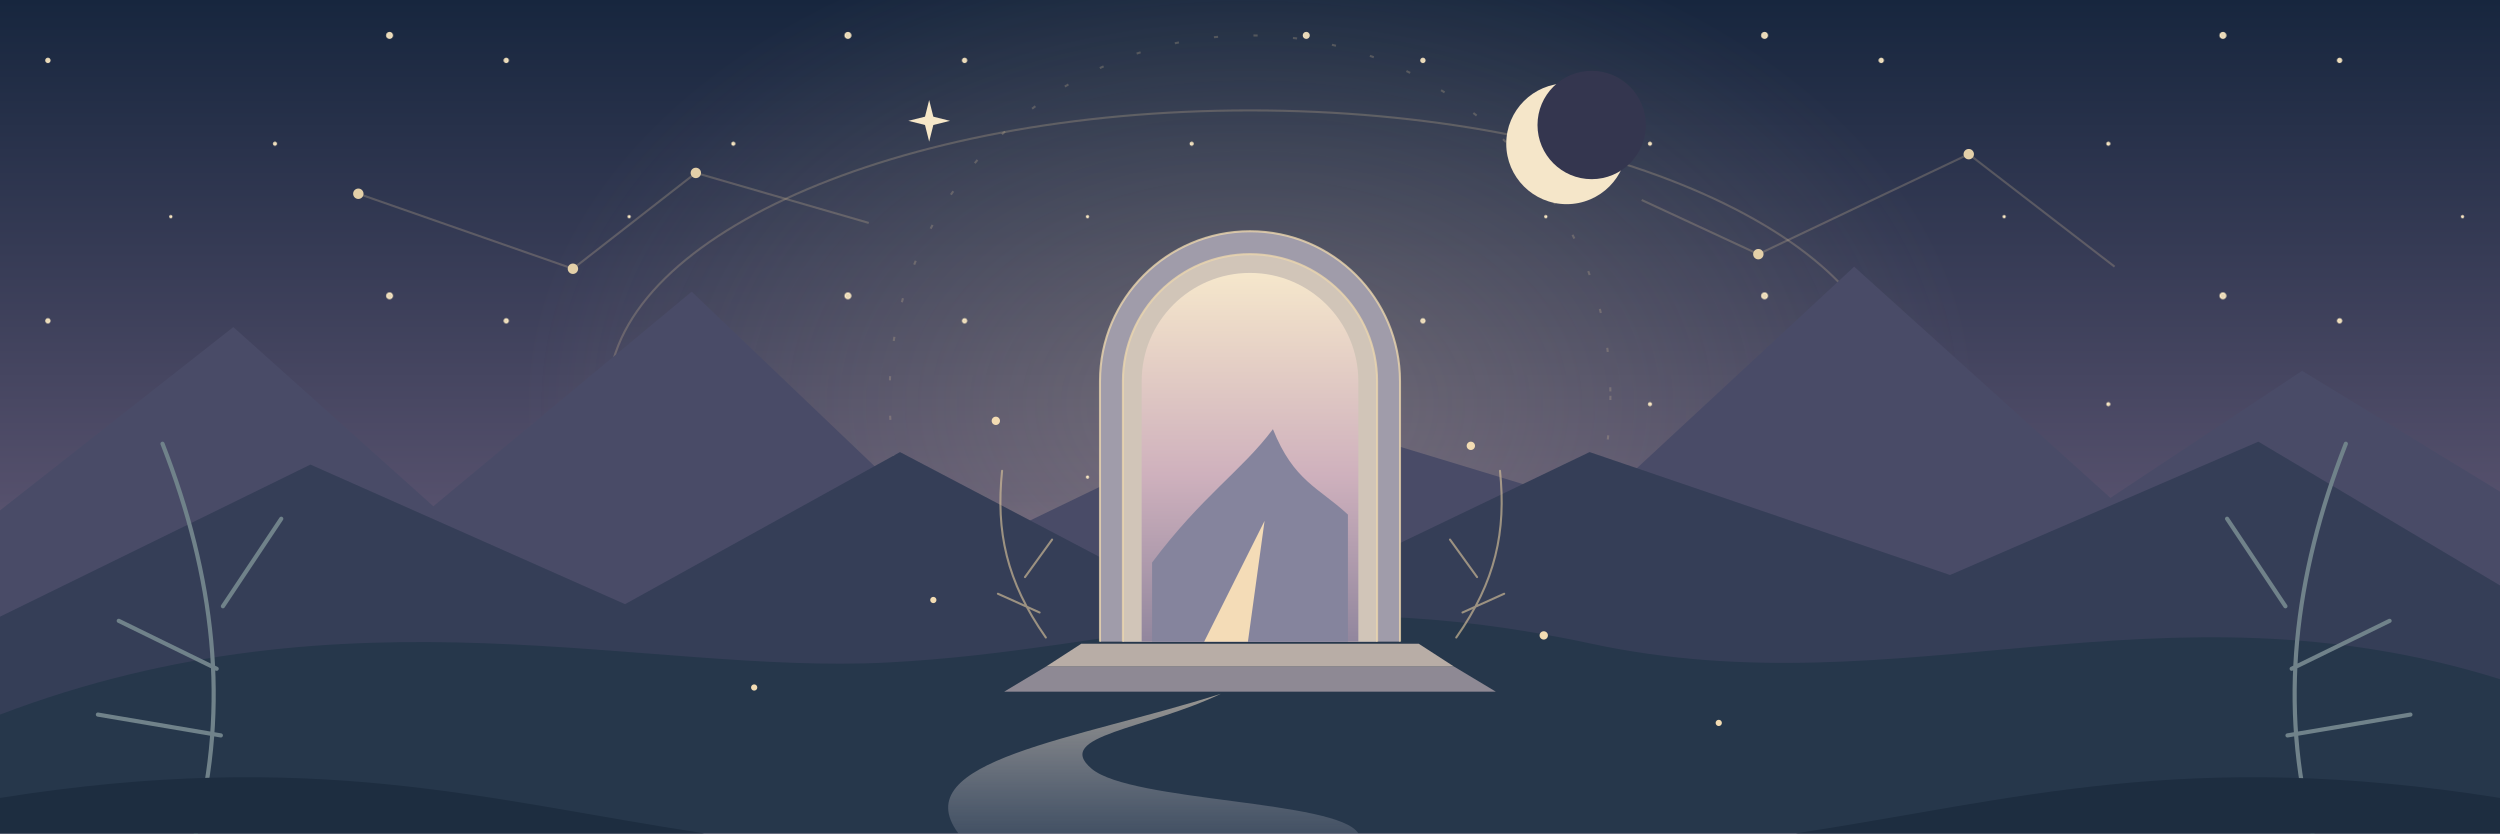
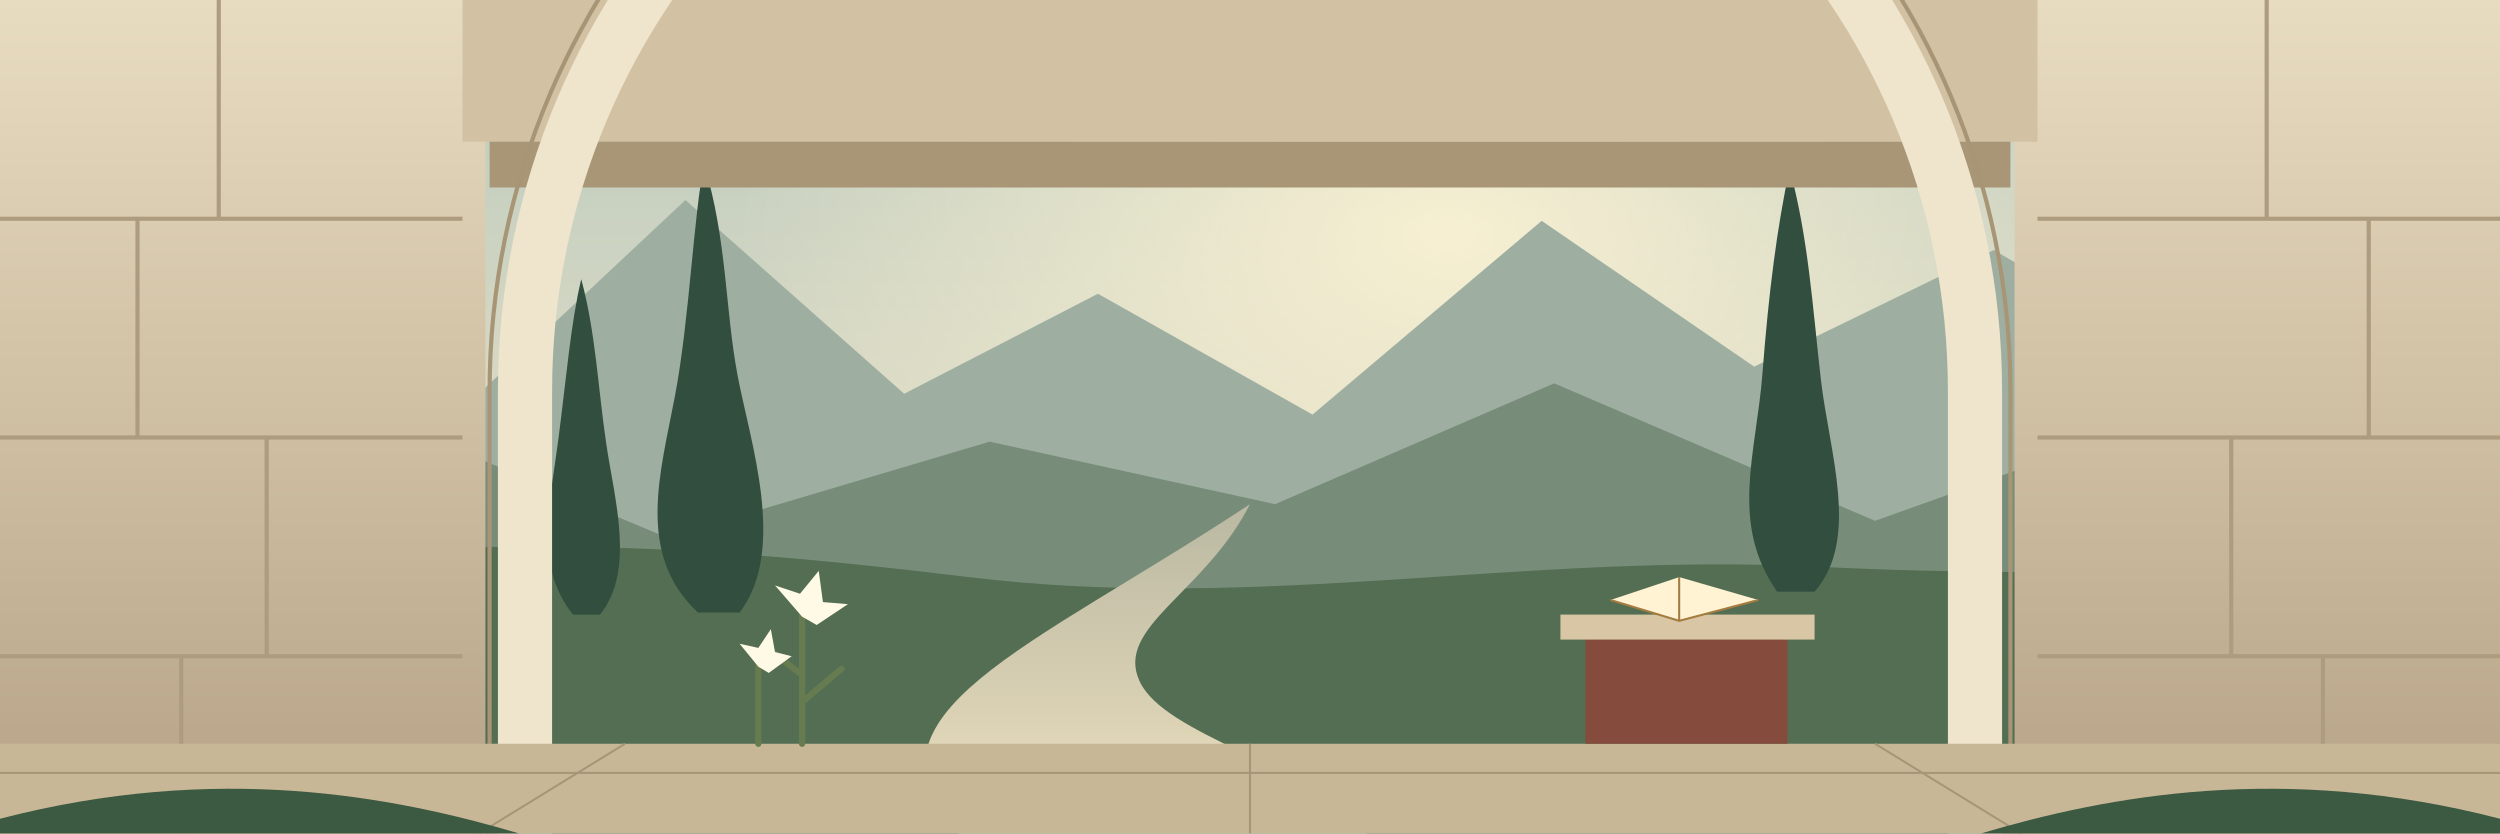
<svg xmlns="http://www.w3.org/2000/svg" width="1200" height="400" viewBox="0 0 1200 400" fill="none">
  <defs>
    <linearGradient id="sky" x2="0" y2="400" gradientUnits="userSpaceOnUse">
-       <stop stop-color="#17263e" />
-       <stop offset=".6" stop-color="#55506c" />
-       <stop offset="1" stop-color="#bba1a6" />
+       <stop stop-color="#b9c9bd" />
+       <stop offset=".65" stop-color="#e4dfc7" />
+       <stop offset="1" stop-color="#f3e7c9" />
    </linearGradient>
-     <linearGradient id="door" x1="600" y1="115" x2="600" y2="340" gradientUnits="userSpaceOnUse">
-       <stop stop-color="#fcf0ce" />
-       <stop offset=".5" stop-color="#cfb1bd" />
-       <stop offset="1" stop-color="#797591" />
+     <linearGradient id="stone" x2="0" y2="400" gradientUnits="userSpaceOnUse">
+       <stop stop-color="#e8dcc0" />
+       <stop offset="1" stop-color="#b6a286" />
    </linearGradient>
-     <linearGradient id="river" x1="600" y1="280" x2="600" y2="400" gradientUnits="userSpaceOnUse">
-       <stop stop-color="#f3d8ac" />
-       <stop offset="1" stop-color="#b7b9c7" stop-opacity=".2" />
+     <linearGradient id="path" x1="600" y1="230" x2="600" y2="400" gradientUnits="userSpaceOnUse">
+       <stop stop-color="#b6b5a0" />
+       <stop offset="1" stop-color="#ede0bf" />
    </linearGradient>
-     <radialGradient id="halo">
-       <stop stop-color="#f6e4bb" stop-opacity=".22" />
-       <stop offset="1" stop-color="#f6e4bb" stop-opacity="0" />
+     <radialGradient id="light">
+       <stop stop-color="#fff5d5" stop-opacity=".85" />
+       <stop offset="1" stop-color="#fff5d5" stop-opacity="0" />
    </radialGradient>
-     <pattern id="stars" width="220" height="125" patternUnits="userSpaceOnUse">
-       <g fill="#e9d9b8">
-         <circle cx="23" cy="29" r="1.3" />
-         <circle cx="132" cy="69" r="1" />
-         <circle cx="187" cy="17" r="1.7" />
-         <circle cx="82" cy="104" r=".8" />
-       </g>
-     </pattern>
  </defs>
  <path fill="url(#sky)" d="M0 0h1200v400H0z" />
-   <ellipse cx="600" cy="194" rx="350" ry="240" fill="url(#halo)" />
-   <path fill="url(#stars)" d="M0 0h1200v310H0z" />
-   <g stroke="#d9c399" stroke-opacity=".25">
-     <ellipse cx="600" cy="190" rx="308" ry="137" />
-     <path d="m172 93 103 36 59-46 83 24m371-11 56 26 101-48 70 54" />
-     <circle cx="600" cy="190" r="173" stroke-dasharray="2 17" />
+   <ellipse cx="695" cy="111" rx="340" ry="200" fill="url(#light)" />
+   <path d="m0 220 119-76 98 57 112-105 105 93 93-48 103 58 110-93 102 70 115-56 143 84v196H0Z" fill="#9eafa2" />
+   <path d="m0 255 170-60 150 63 155-46 137 30 134-58 154 66 137-49 163 45v154H0Z" fill="#778d79" />
+   <path d="M0 292c182-42 325-32 465-15s266-12 407-5 232-4 328 13v115H0Z" fill="#536e53" />
+   <path d="M600 242c-22 43-65 59-53 85s79 39 109 73H460c-53-57 34-88 140-158Z" fill="url(#path)" />
+   <g fill="#314e3e">
+     <path d="M335 294c-30-28-18-67-11-104s9-88 14-111c11 36 10 69 16 101s24 84 1 114Z" />
+     <path d="M853 284c-23-33-10-66-7-105s7-70 13-98c9 33 11 66 15 101s19 77-3 102Z" />
+     <path d="M275 295c-19-24-11-53-7-84s6-56 11-77c7 26 8 52 12 79s14 61-3 82Z" />
  </g>
-   <g fill="#e4d0a8">
-     <circle cx="172" cy="93" r="2.5" />
-     <circle cx="275" cy="129" r="2.5" />
-     <circle cx="334" cy="83" r="2.5" />
-     <circle cx="844" cy="122" r="2.5" />
-     <circle cx="945" cy="74" r="2.5" />
+   <path d="M0 0h233v400H0Zm967 0h233v400H967Z" fill="url(#stone)" />
+   <path d="M222 0h756v68H222Z" fill="#d2c2a3" />
+   <path d="M235 68h730v22H235Z" fill="#a89676" />
+   <path d="M239 400V188a361 361 0 0 1 722 0v212h-26V188a335 335 0 0 0-670 0v212Z" fill="#efe4cc" />
+   <path d="M235 400V188a365 365 0 0 1 730 0v212" stroke="#a79575" stroke-width="2" />
+   <g stroke="#ad9c7e" stroke-width="2">
+     <path d="M0 105h222M0 210h222M0 315h222M978 105h222M978 210h222M978 315h222" />
+     <path d="M105 0v105m-39 0v105m62 0v105m-41 0v85m1001-400v105m49 0v105m-66 0v105m44 0v85" />
  </g>
-   <circle cx="752" cy="69" r="29" fill="#f5e6c9" />
-   <circle cx="764" cy="60" r="26" fill="#34364f" />
-   <path d="m446 48 2 8 8 2-8 2-2 8-2-8-8-2 8-2Z" fill="#f6e7c8" />
-   <path d="M0 245 112 157l96 86 124-103 131 125 145-70 158 48 124-115 123 111 92-61 95 58v164H0Z" fill="#494b67" />
-   <path d="m0 296 149-73 151 67 132-73 158 83 173-83 173 59 148-64 116 69v119H0Z" fill="#353e57" />
-   <path d="M0 343c168-64 310-19 426-25s189-41 338-9 273-34 436 17v74H0Z" fill="#26374b" />
-   <path d="M528 308V183a72 72 0 0 1 144 0v125Z" fill="#a09caa" />
-   <path d="M539 308V183a61 61 0 0 1 122 0v125Z" fill="#d1c5b8" />
-   <path d="M548 308V183a52 52 0 0 1 104 0v125Z" fill="url(#door)" />
-   <path d="M553 270c24-32 43-44 58-64 10 25 22 28 36 41v61h-94Z" fill="#85849d" />
-   <path d="m578 308 29-58-8 58Z" fill="#f4dcb7" />
-   <path d="M528 308V183a72 72 0 0 1 144 0v125m-133 0V183a61 61 0 0 1 122 0v125" stroke="#ebd5ae" stroke-opacity=".8" />
-   <path d="M519 309h162l17 11H502Z" fill="#b8ada6" />
-   <path d="M502 320h196l20 12H482Z" fill="#8e8994" />
-   <path d="M586 333c-35 17-81 20-62 36s118 15 128 31H460c-26-35 57-45 126-67Z" fill="url(#river)" />
-   <g stroke="#d4bf98" stroke-linecap="round">
-     <path d="M502 306c-19-27-24-51-21-80m18 68-20-9m13-8 13-18m194 47c19-27 24-51 21-80m-18 68 20-9m-13-8-13-18" stroke-opacity=".65" />
-     <path d="M94 400c16-61 9-123-16-187m26 108-47-23m50-7 28-42m-29 104-59-10M1110 400c-16-61-9-123 16-187m-26 108 47-23m-50-7-28-42m29 104 59-10" stroke="#70828a" stroke-width="2" />
+   <path d="M0 357h1200v43H0Z" fill="#c8b796" />
+   <path d="M0 371h1200m-600-14v43m-300-43-70 43m670-43 70 43" stroke="#a79579" />
+   <path d="M761 303h97v54h-97Z" fill="#854b3d" />
+   <path d="M749 295h122v12H749Z" fill="#d8c6a5" />
+   <path d="m773 288 33-11 38 11-38 10Z" fill="#fff3d4" />
+   <path d="M806 277v21m-33-10 33 10 38-10" stroke="#a47c3f" />
+   <g stroke="#667b50" stroke-width="3" stroke-linecap="round">
+     <path d="M385 357v-65m0 32-18-14m18 27 19-16m-40 36v-41" />
  </g>
-   <g fill="#f3dcb3">
-     <circle cx="478" cy="202" r="2" />
-     <circle cx="706" cy="214" r="2" />
-     <circle cx="448" cy="288" r="1.5" />
-     <circle cx="741" cy="305" r="2" />
-     <circle cx="362" cy="330" r="1.5" />
-     <circle cx="825" cy="347" r="1.5" />
+   <g fill="#fffae5">
+     <path d="m385 296-13-15 12 4 9-11 2 15 12 1-15 10Z" />
+     <path d="m364 320-9-11 9 2 6-9 2 11 8 2-11 8Z" />
  </g>
-   <path d="M0 383c151-24 233 1 338 17H0Zm1200 0c-151-24-233 1-338 17h338Z" fill="#1d2d40" />
+   <path d="M0 393c104-27 188-11 249 7H0Zm1200 0c-104-27-188-11-249 7h249Z" fill="#3c5942" />
</svg>
